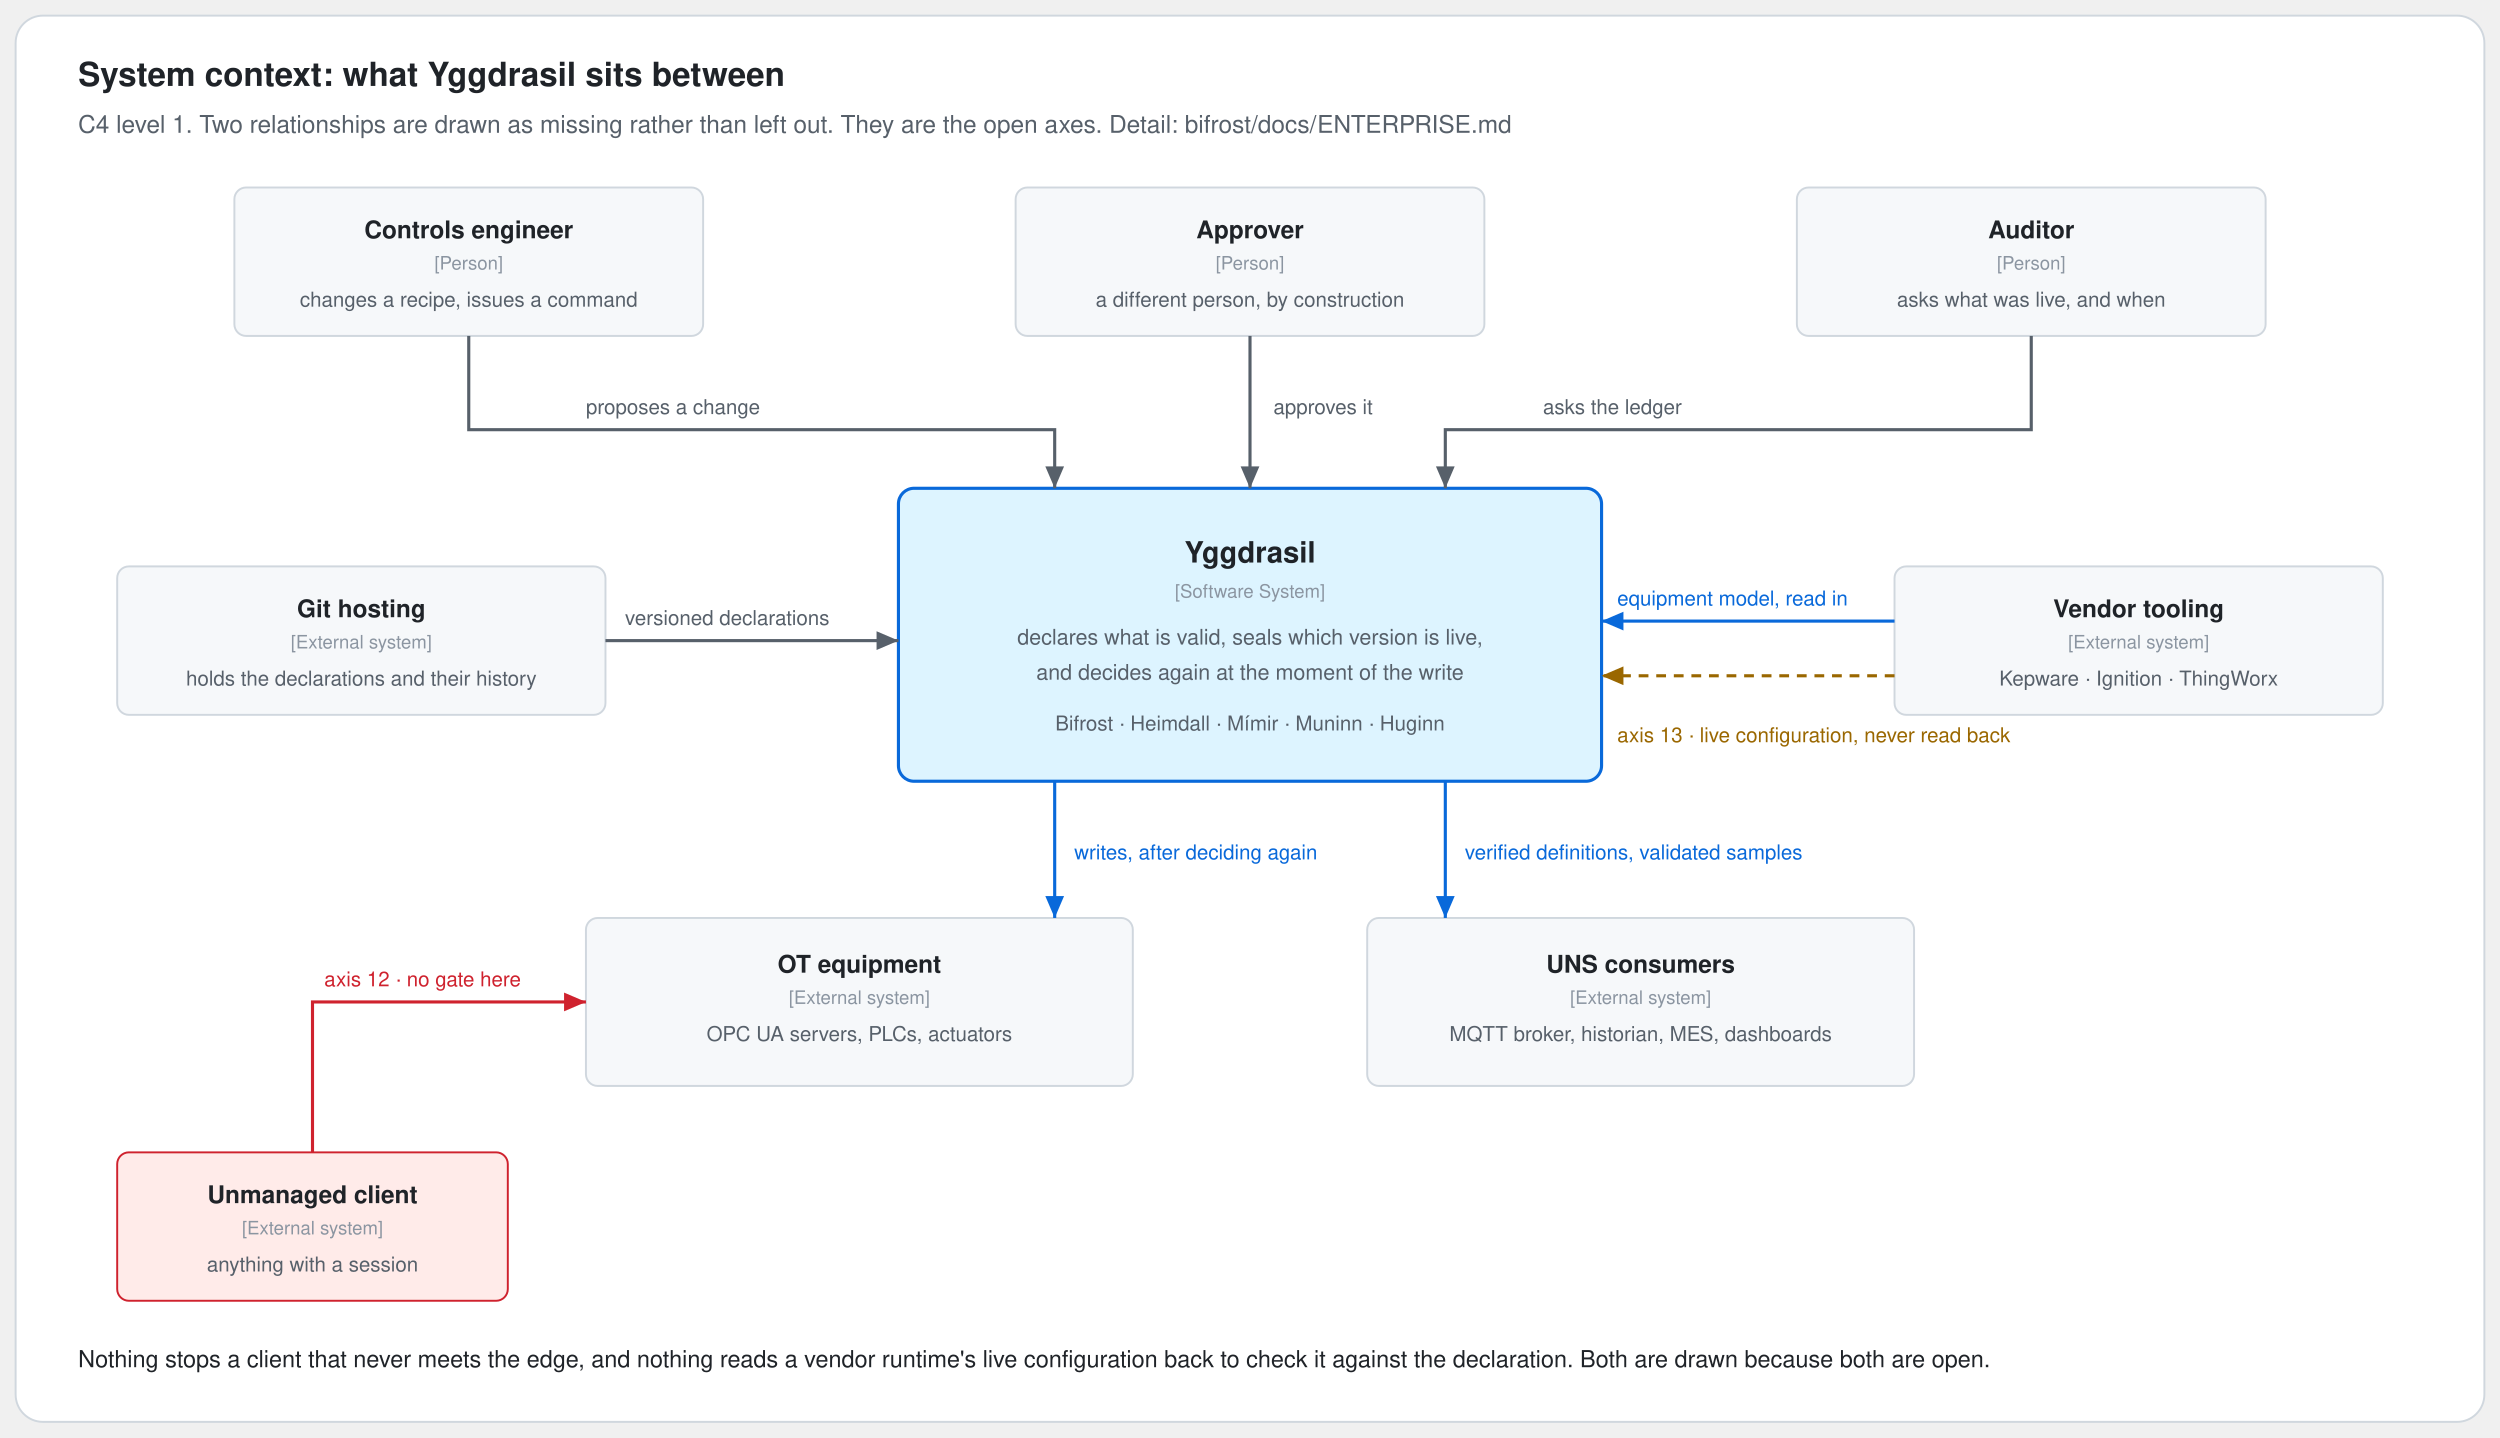
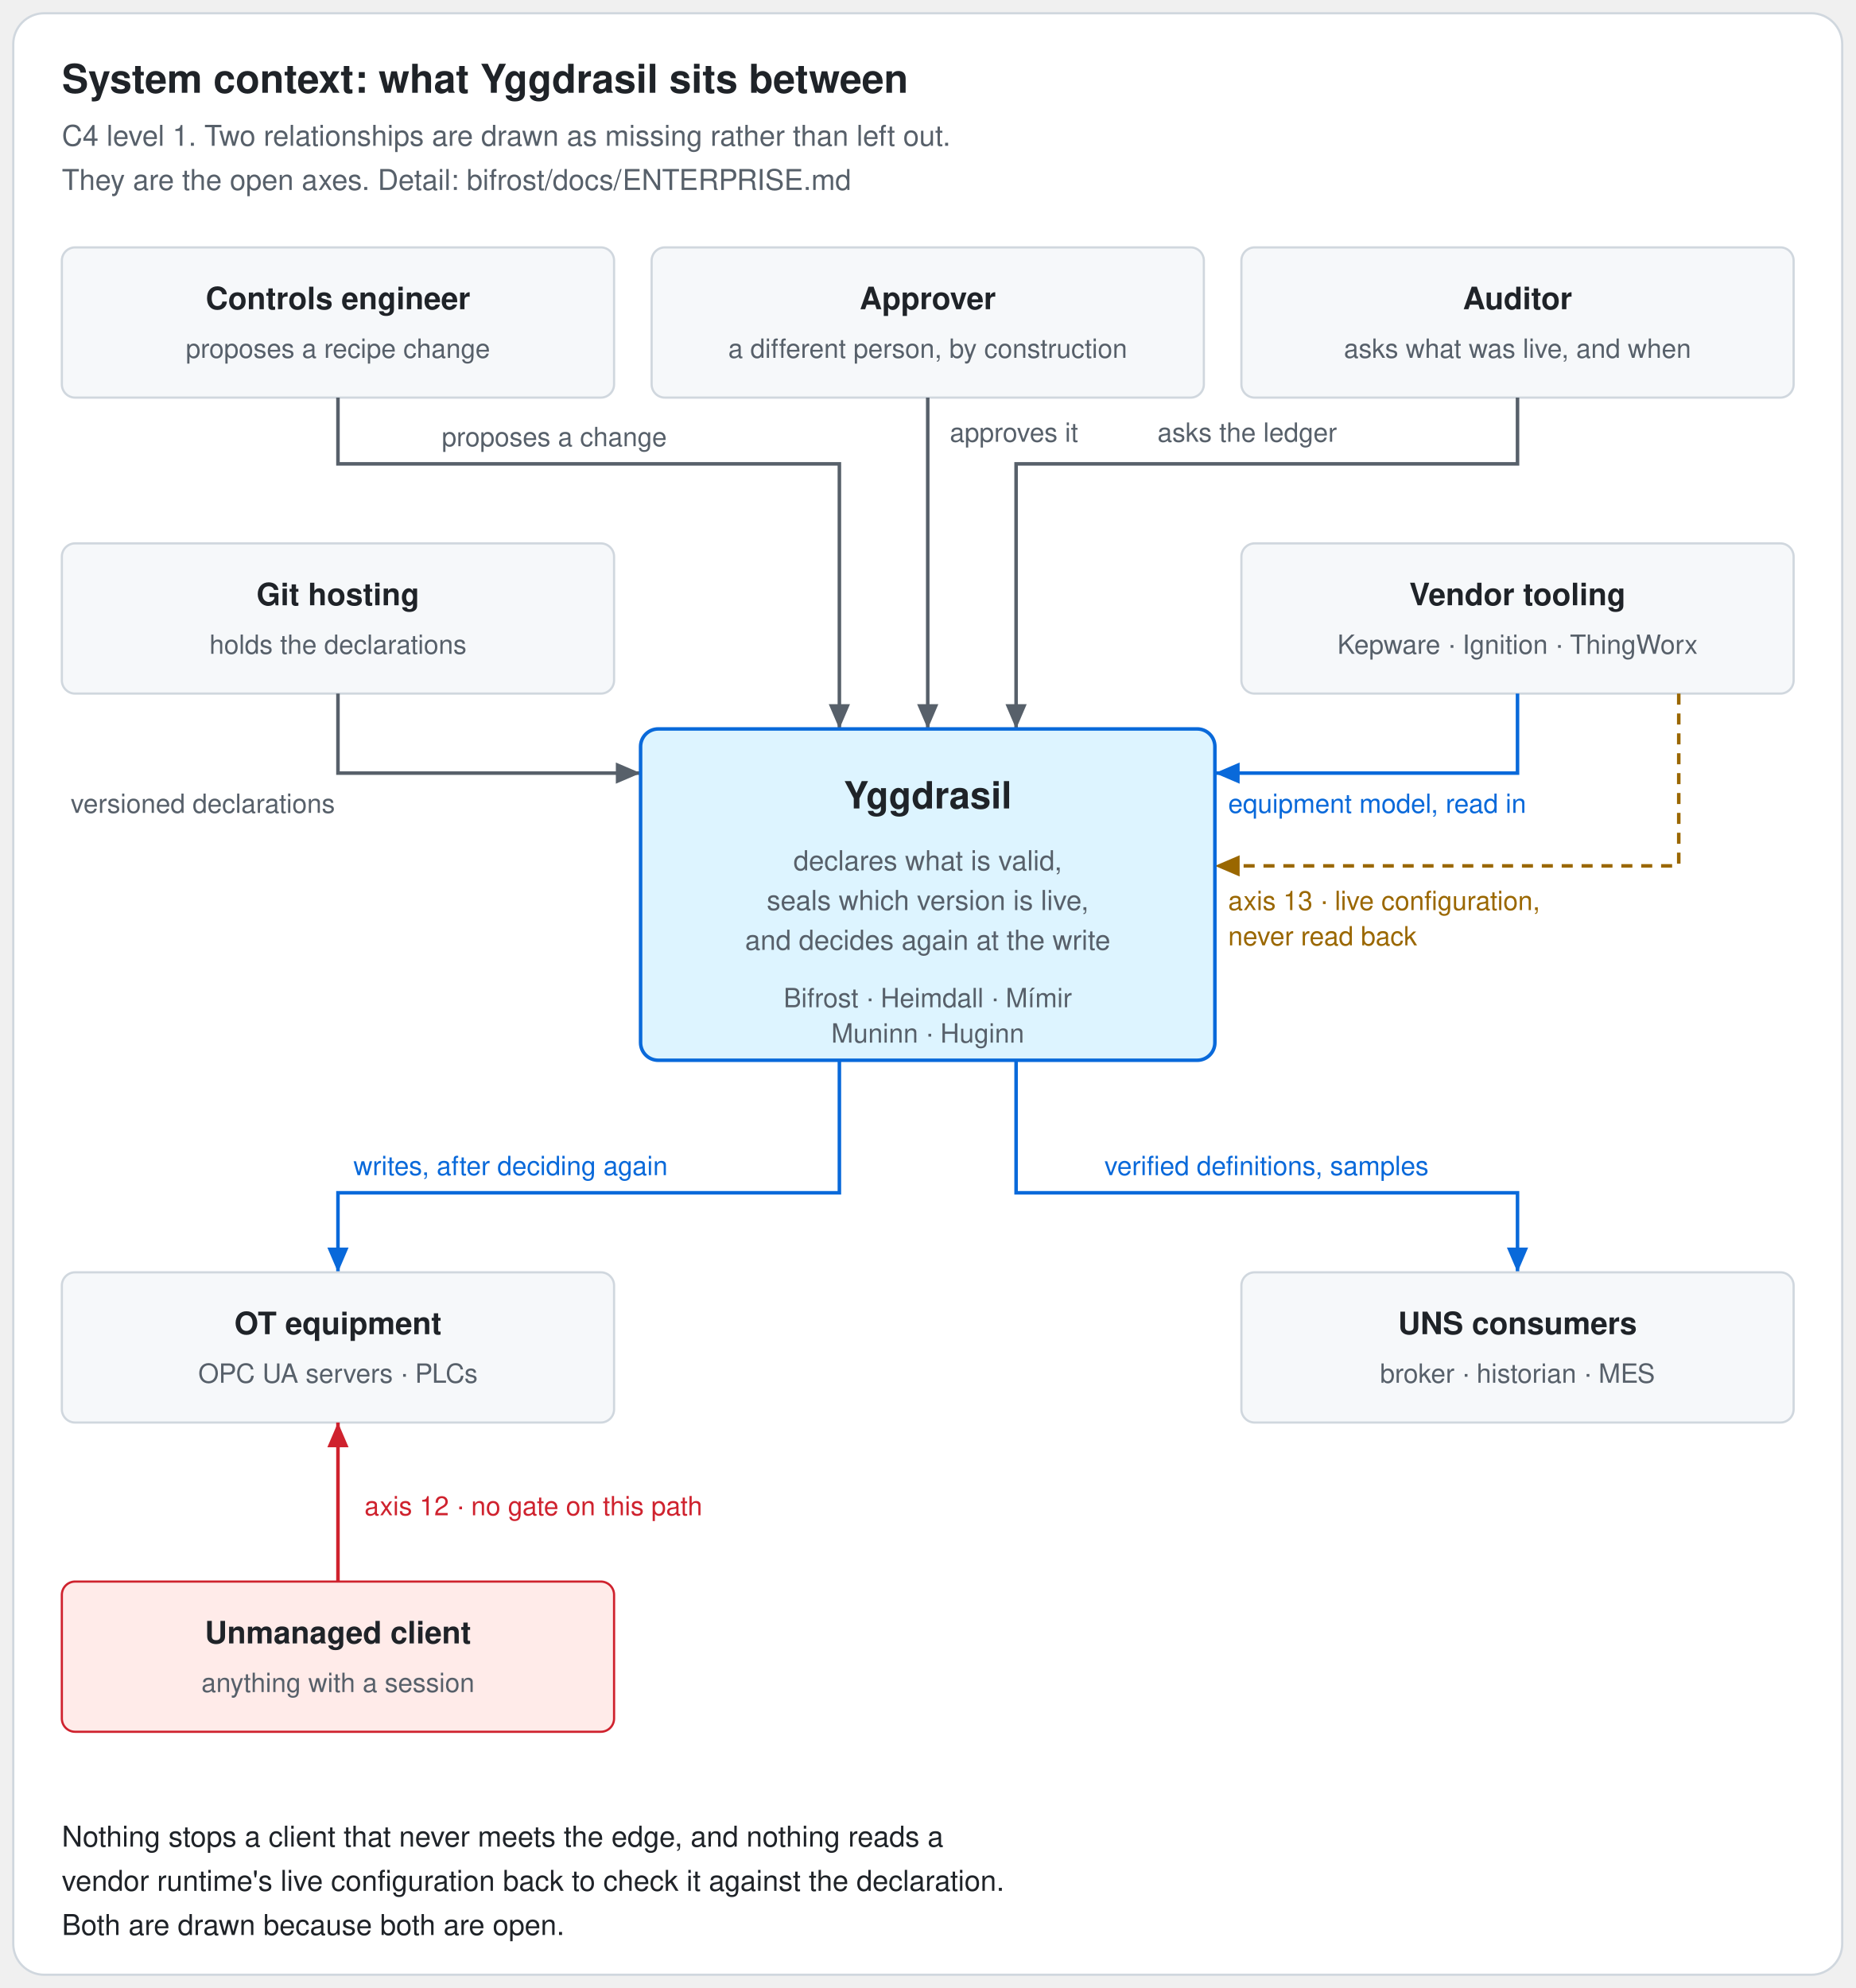
- <svg xmlns="http://www.w3.org/2000/svg" width="1280" height="736" viewBox="0 0 1280 736" font-family="-apple-system,Segoe UI,Helvetica,Arial,sans-serif">
+ <svg xmlns="http://www.w3.org/2000/svg" width="840" height="900" viewBox="0 0 840 900" font-family="-apple-system,Segoe UI,Helvetica,Arial,sans-serif">
  <defs>
    <marker id="scG" markerWidth="9" markerHeight="9" refX="7" refY="3" orient="auto">
      <path d="M0,0 L7,3 L0,6 Z" fill="#57606a" />
    </marker>
    <marker id="scB" markerWidth="9" markerHeight="9" refX="7" refY="3" orient="auto">
      <path d="M0,0 L7,3 L0,6 Z" fill="#0969da" />
    </marker>
    <marker id="scA" markerWidth="9" markerHeight="9" refX="7" refY="3" orient="auto">
      <path d="M0,0 L7,3 L0,6 Z" fill="#9a6700" />
    </marker>
    <marker id="scR" markerWidth="9" markerHeight="9" refX="7" refY="3" orient="auto">
      <path d="M0,0 L7,3 L0,6 Z" fill="#cf222e" />
    </marker>
  </defs>
-   <rect x="8" y="8" width="1264" height="720" rx="14" fill="#ffffff" stroke="#d0d7de" />
-   <text x="40" y="44" font-size="17" font-weight="600" fill="#1f2328">System context: what Yggdrasil sits between</text>
-   <text x="40" y="68" font-size="12.5" fill="#57606a">C4 level 1. Two relationships are drawn as missing rather than left out. They are the open axes. Detail: bifrost/docs/ENTERPRISE.md</text>
-   <rect x="120" y="96" width="240" height="76" rx="6" fill="#f6f8fa" stroke="#d0d7de" />
-   <text x="240" y="122" font-size="12.5" font-weight="600" fill="#1f2328" text-anchor="middle">Controls engineer</text>
-   <text x="240" y="138" font-size="9.5" fill="#8b95a1" text-anchor="middle">[Person]</text>
-   <text x="240" y="157" font-size="10.5" fill="#57606a" text-anchor="middle">changes a recipe, issues a command</text>
-   <rect x="520" y="96" width="240" height="76" rx="6" fill="#f6f8fa" stroke="#d0d7de" />
-   <text x="640" y="122" font-size="12.5" font-weight="600" fill="#1f2328" text-anchor="middle">Approver</text>
-   <text x="640" y="138" font-size="9.5" fill="#8b95a1" text-anchor="middle">[Person]</text>
-   <text x="640" y="157" font-size="10.5" fill="#57606a" text-anchor="middle">a different person, by construction</text>
-   <rect x="920" y="96" width="240" height="76" rx="6" fill="#f6f8fa" stroke="#d0d7de" />
-   <text x="1040" y="122" font-size="12.5" font-weight="600" fill="#1f2328" text-anchor="middle">Auditor</text>
-   <text x="1040" y="138" font-size="9.5" fill="#8b95a1" text-anchor="middle">[Person]</text>
-   <text x="1040" y="157" font-size="10.5" fill="#57606a" text-anchor="middle">asks what was live, and when</text>
-   <rect x="460" y="250" width="360" height="150" rx="8" fill="#ddf4ff" stroke="#0969da" stroke-width="1.6" />
-   <text x="640" y="288" font-size="15" font-weight="600" fill="#1f2328" text-anchor="middle">Yggdrasil</text>
-   <text x="640" y="306" font-size="9.5" fill="#8b95a1" text-anchor="middle">[Software System]</text>
-   <text x="640" y="330" font-size="11" fill="#57606a" text-anchor="middle">declares what is valid, seals which version is live,</text>
-   <text x="640" y="348" font-size="11" fill="#57606a" text-anchor="middle">and decides again at the moment of the write</text>
-   <text x="640" y="374" font-size="10.5" fill="#57606a" text-anchor="middle">Bifrost · Heimdall · Mímir · Muninn · Huginn</text>
-   <rect x="60" y="290" width="250" height="76" rx="6" fill="#f6f8fa" stroke="#d0d7de" />
-   <text x="185" y="316" font-size="12.5" font-weight="600" fill="#1f2328" text-anchor="middle">Git hosting</text>
-   <text x="185" y="332" font-size="9.5" fill="#8b95a1" text-anchor="middle">[External system]</text>
-   <text x="185" y="351" font-size="10.5" fill="#57606a" text-anchor="middle">holds the declarations and their history</text>
-   <rect x="970" y="290" width="250" height="76" rx="6" fill="#f6f8fa" stroke="#d0d7de" />
-   <text x="1095" y="316" font-size="12.5" font-weight="600" fill="#1f2328" text-anchor="middle">Vendor tooling</text>
-   <text x="1095" y="332" font-size="9.5" fill="#8b95a1" text-anchor="middle">[External system]</text>
-   <text x="1095" y="351" font-size="10.5" fill="#57606a" text-anchor="middle">Kepware · Ignition · ThingWorx</text>
-   <rect x="300" y="470" width="280" height="86" rx="6" fill="#f6f8fa" stroke="#d0d7de" />
-   <text x="440" y="498" font-size="12.5" font-weight="600" fill="#1f2328" text-anchor="middle">OT equipment</text>
-   <text x="440" y="514" font-size="9.5" fill="#8b95a1" text-anchor="middle">[External system]</text>
-   <text x="440" y="533" font-size="10.5" fill="#57606a" text-anchor="middle">OPC UA servers, PLCs, actuators</text>
-   <rect x="700" y="470" width="280" height="86" rx="6" fill="#f6f8fa" stroke="#d0d7de" />
-   <text x="840" y="498" font-size="12.5" font-weight="600" fill="#1f2328" text-anchor="middle">UNS consumers</text>
-   <text x="840" y="514" font-size="9.5" fill="#8b95a1" text-anchor="middle">[External system]</text>
-   <text x="840" y="533" font-size="10.5" fill="#57606a" text-anchor="middle">MQTT broker, historian, MES, dashboards</text>
-   <rect x="60" y="590" width="200" height="76" rx="6" fill="#ffebe9" stroke="#cf222e" />
-   <text x="160" y="616" font-size="12.5" font-weight="600" fill="#1f2328" text-anchor="middle">Unmanaged client</text>
-   <text x="160" y="632" font-size="9.5" fill="#8b95a1" text-anchor="middle">[External system]</text>
-   <text x="160" y="651" font-size="10.5" fill="#57606a" text-anchor="middle">anything with a session</text>
-   <polyline points="240,172 240,220 540,220 540,250" fill="none" stroke="#57606a" stroke-width="1.6" marker-end="url(#scG)" />
-   <text x="300" y="212" font-size="10.5" fill="#57606a">proposes a change</text>
-   <polyline points="640,172 640,250" fill="none" stroke="#57606a" stroke-width="1.6" marker-end="url(#scG)" />
-   <text x="652" y="212" font-size="10.5" fill="#57606a">approves it</text>
-   <polyline points="1040,172 1040,220 740,220 740,250" fill="none" stroke="#57606a" stroke-width="1.6" marker-end="url(#scG)" />
-   <text x="790" y="212" font-size="10.5" fill="#57606a">asks the ledger</text>
-   <polyline points="310,328 460,328" fill="none" stroke="#57606a" stroke-width="1.6" marker-end="url(#scG)" />
-   <text x="320" y="320" font-size="10.5" fill="#57606a">versioned declarations</text>
-   <polyline points="970,318 820,318" fill="none" stroke="#0969da" stroke-width="1.6" marker-end="url(#scB)" />
-   <text x="828" y="310" font-size="10.5" fill="#0969da">equipment model, read in</text>
-   <polyline points="970,346 820,346" fill="none" stroke="#9a6700" stroke-width="1.6" stroke-dasharray="5 4" marker-end="url(#scA)" />
-   <text x="828" y="380" font-size="10.5" fill="#9a6700">axis 13 · live configuration, never read back</text>
-   <polyline points="540,400 540,470" fill="none" stroke="#0969da" stroke-width="1.6" marker-end="url(#scB)" />
-   <text x="550" y="440" font-size="10.5" fill="#0969da">writes, after deciding again</text>
-   <polyline points="740,400 740,470" fill="none" stroke="#0969da" stroke-width="1.6" marker-end="url(#scB)" />
-   <text x="750" y="440" font-size="10.5" fill="#0969da">verified definitions, validated samples</text>
-   <polyline points="160,590 160,513 300,513" fill="none" stroke="#cf222e" stroke-width="1.6" marker-end="url(#scR)" />
-   <text x="166" y="505" font-size="10.5" fill="#cf222e">axis 12 · no gate here</text>
-   <text x="40" y="700" font-size="12" fill="#1f2328">Nothing stops a client that never meets the edge, and nothing reads a vendor runtime's live configuration back to check it against the declaration. Both are drawn because both are open.</text>
+   <rect x="6" y="6" width="828" height="888" rx="14" fill="#ffffff" stroke="#d0d7de" />
+   <text x="28" y="42" font-size="18" font-weight="600" fill="#1f2328">System context: what Yggdrasil sits between</text>
+   <text x="28" y="66" font-size="13" fill="#57606a">C4 level 1. Two relationships are drawn as missing rather than left out.</text>
+   <text x="28" y="86" font-size="13" fill="#57606a">They are the open axes. Detail: bifrost/docs/ENTERPRISE.md</text>
+   <rect x="28" y="112" width="250" height="68" rx="6" fill="#f6f8fa" stroke="#d0d7de" />
+   <text x="153" y="140" font-size="14" font-weight="600" fill="#1f2328" text-anchor="middle">Controls engineer</text>
+   <text x="153" y="162" font-size="12" fill="#57606a" text-anchor="middle">proposes a recipe change</text>
+   <rect x="295" y="112" width="250" height="68" rx="6" fill="#f6f8fa" stroke="#d0d7de" />
+   <text x="420" y="140" font-size="14" font-weight="600" fill="#1f2328" text-anchor="middle">Approver</text>
+   <text x="420" y="162" font-size="12" fill="#57606a" text-anchor="middle">a different person, by construction</text>
+   <rect x="562" y="112" width="250" height="68" rx="6" fill="#f6f8fa" stroke="#d0d7de" />
+   <text x="687" y="140" font-size="14" font-weight="600" fill="#1f2328" text-anchor="middle">Auditor</text>
+   <text x="687" y="162" font-size="12" fill="#57606a" text-anchor="middle">asks what was live, and when</text>
+   <polyline points="153,180 153,210 380,210 380,330" fill="none" stroke="#57606a" stroke-width="1.6" marker-end="url(#scG)" />
+   <text x="200" y="202" font-size="12" fill="#57606a">proposes a change</text>
+   <polyline points="420,180 420,330" fill="none" stroke="#57606a" stroke-width="1.6" marker-end="url(#scG)" />
+   <text x="430" y="200" font-size="12" fill="#57606a">approves it</text>
+   <polyline points="687,180 687,210 460,210 460,330" fill="none" stroke="#57606a" stroke-width="1.6" marker-end="url(#scG)" />
+   <text x="524" y="200" font-size="12" fill="#57606a">asks the ledger</text>
+   <rect x="28" y="246" width="250" height="68" rx="6" fill="#f6f8fa" stroke="#d0d7de" />
+   <text x="153" y="274" font-size="14" font-weight="600" fill="#1f2328" text-anchor="middle">Git hosting</text>
+   <text x="153" y="296" font-size="12" fill="#57606a" text-anchor="middle">holds the declarations</text>
+   <rect x="562" y="246" width="250" height="68" rx="6" fill="#f6f8fa" stroke="#d0d7de" />
+   <text x="687" y="274" font-size="14" font-weight="600" fill="#1f2328" text-anchor="middle">Vendor tooling</text>
+   <text x="687" y="296" font-size="12" fill="#57606a" text-anchor="middle">Kepware · Ignition · ThingWorx</text>
+   <polyline points="153,314 153,350 290,350" fill="none" stroke="#57606a" stroke-width="1.6" marker-end="url(#scG)" />
+   <text x="32" y="368" font-size="12" fill="#57606a">versioned declarations</text>
+   <polyline points="687,314 687,350 550,350" fill="none" stroke="#0969da" stroke-width="1.6" marker-end="url(#scB)" />
+   <text x="556" y="368" font-size="12" fill="#0969da">equipment model, read in</text>
+   <polyline points="760,314 760,392 550,392" fill="none" stroke="#9a6700" stroke-width="1.6" stroke-dasharray="5 4" marker-end="url(#scA)" />
+   <text x="556" y="412" font-size="12" fill="#9a6700">axis 13 · live configuration,</text>
+   <text x="556" y="428" font-size="12" fill="#9a6700">never read back</text>
+   <rect x="290" y="330" width="260" height="150" rx="8" fill="#ddf4ff" stroke="#0969da" stroke-width="1.6" />
+   <text x="420" y="366" font-size="17" font-weight="600" fill="#1f2328" text-anchor="middle">Yggdrasil</text>
+   <text x="420" y="394" font-size="12.5" fill="#57606a" text-anchor="middle">declares what is valid,</text>
+   <text x="420" y="412" font-size="12.5" fill="#57606a" text-anchor="middle">seals which version is live,</text>
+   <text x="420" y="430" font-size="12.5" fill="#57606a" text-anchor="middle">and decides again at the write</text>
+   <text x="420" y="456" font-size="12" fill="#57606a" text-anchor="middle">Bifrost · Heimdall · Mímir</text>
+   <text x="420" y="472" font-size="12" fill="#57606a" text-anchor="middle">Muninn · Huginn</text>
+   <polyline points="380,480 380,540 153,540 153,576" fill="none" stroke="#0969da" stroke-width="1.6" marker-end="url(#scB)" />
+   <text x="160" y="532" font-size="12" fill="#0969da">writes, after deciding again</text>
+   <polyline points="460,480 460,540 687,540 687,576" fill="none" stroke="#0969da" stroke-width="1.6" marker-end="url(#scB)" />
+   <text x="500" y="532" font-size="12" fill="#0969da">verified definitions, samples</text>
+   <rect x="28" y="576" width="250" height="68" rx="6" fill="#f6f8fa" stroke="#d0d7de" />
+   <text x="153" y="604" font-size="14" font-weight="600" fill="#1f2328" text-anchor="middle">OT equipment</text>
+   <text x="153" y="626" font-size="12" fill="#57606a" text-anchor="middle">OPC UA servers · PLCs</text>
+   <rect x="562" y="576" width="250" height="68" rx="6" fill="#f6f8fa" stroke="#d0d7de" />
+   <text x="687" y="604" font-size="14" font-weight="600" fill="#1f2328" text-anchor="middle">UNS consumers</text>
+   <text x="687" y="626" font-size="12" fill="#57606a" text-anchor="middle">broker · historian · MES</text>
+   <rect x="28" y="716" width="250" height="68" rx="6" fill="#ffebe9" stroke="#cf222e" />
+   <text x="153" y="744" font-size="14" font-weight="600" fill="#1f2328" text-anchor="middle">Unmanaged client</text>
+   <text x="153" y="766" font-size="12" fill="#57606a" text-anchor="middle">anything with a session</text>
+   <polyline points="153,716 153,644" fill="none" stroke="#cf222e" stroke-width="1.6" marker-end="url(#scR)" />
+   <text x="165" y="686" font-size="12" fill="#cf222e">axis 12 · no gate on this path</text>
+   <text x="28" y="836" font-size="13" fill="#1f2328">Nothing stops a client that never meets the edge, and nothing reads a</text>
+   <text x="28" y="856" font-size="13" fill="#1f2328">vendor runtime's live configuration back to check it against the declaration.</text>
+   <text x="28" y="876" font-size="13" fill="#1f2328">Both are drawn because both are open.</text>
</svg>
